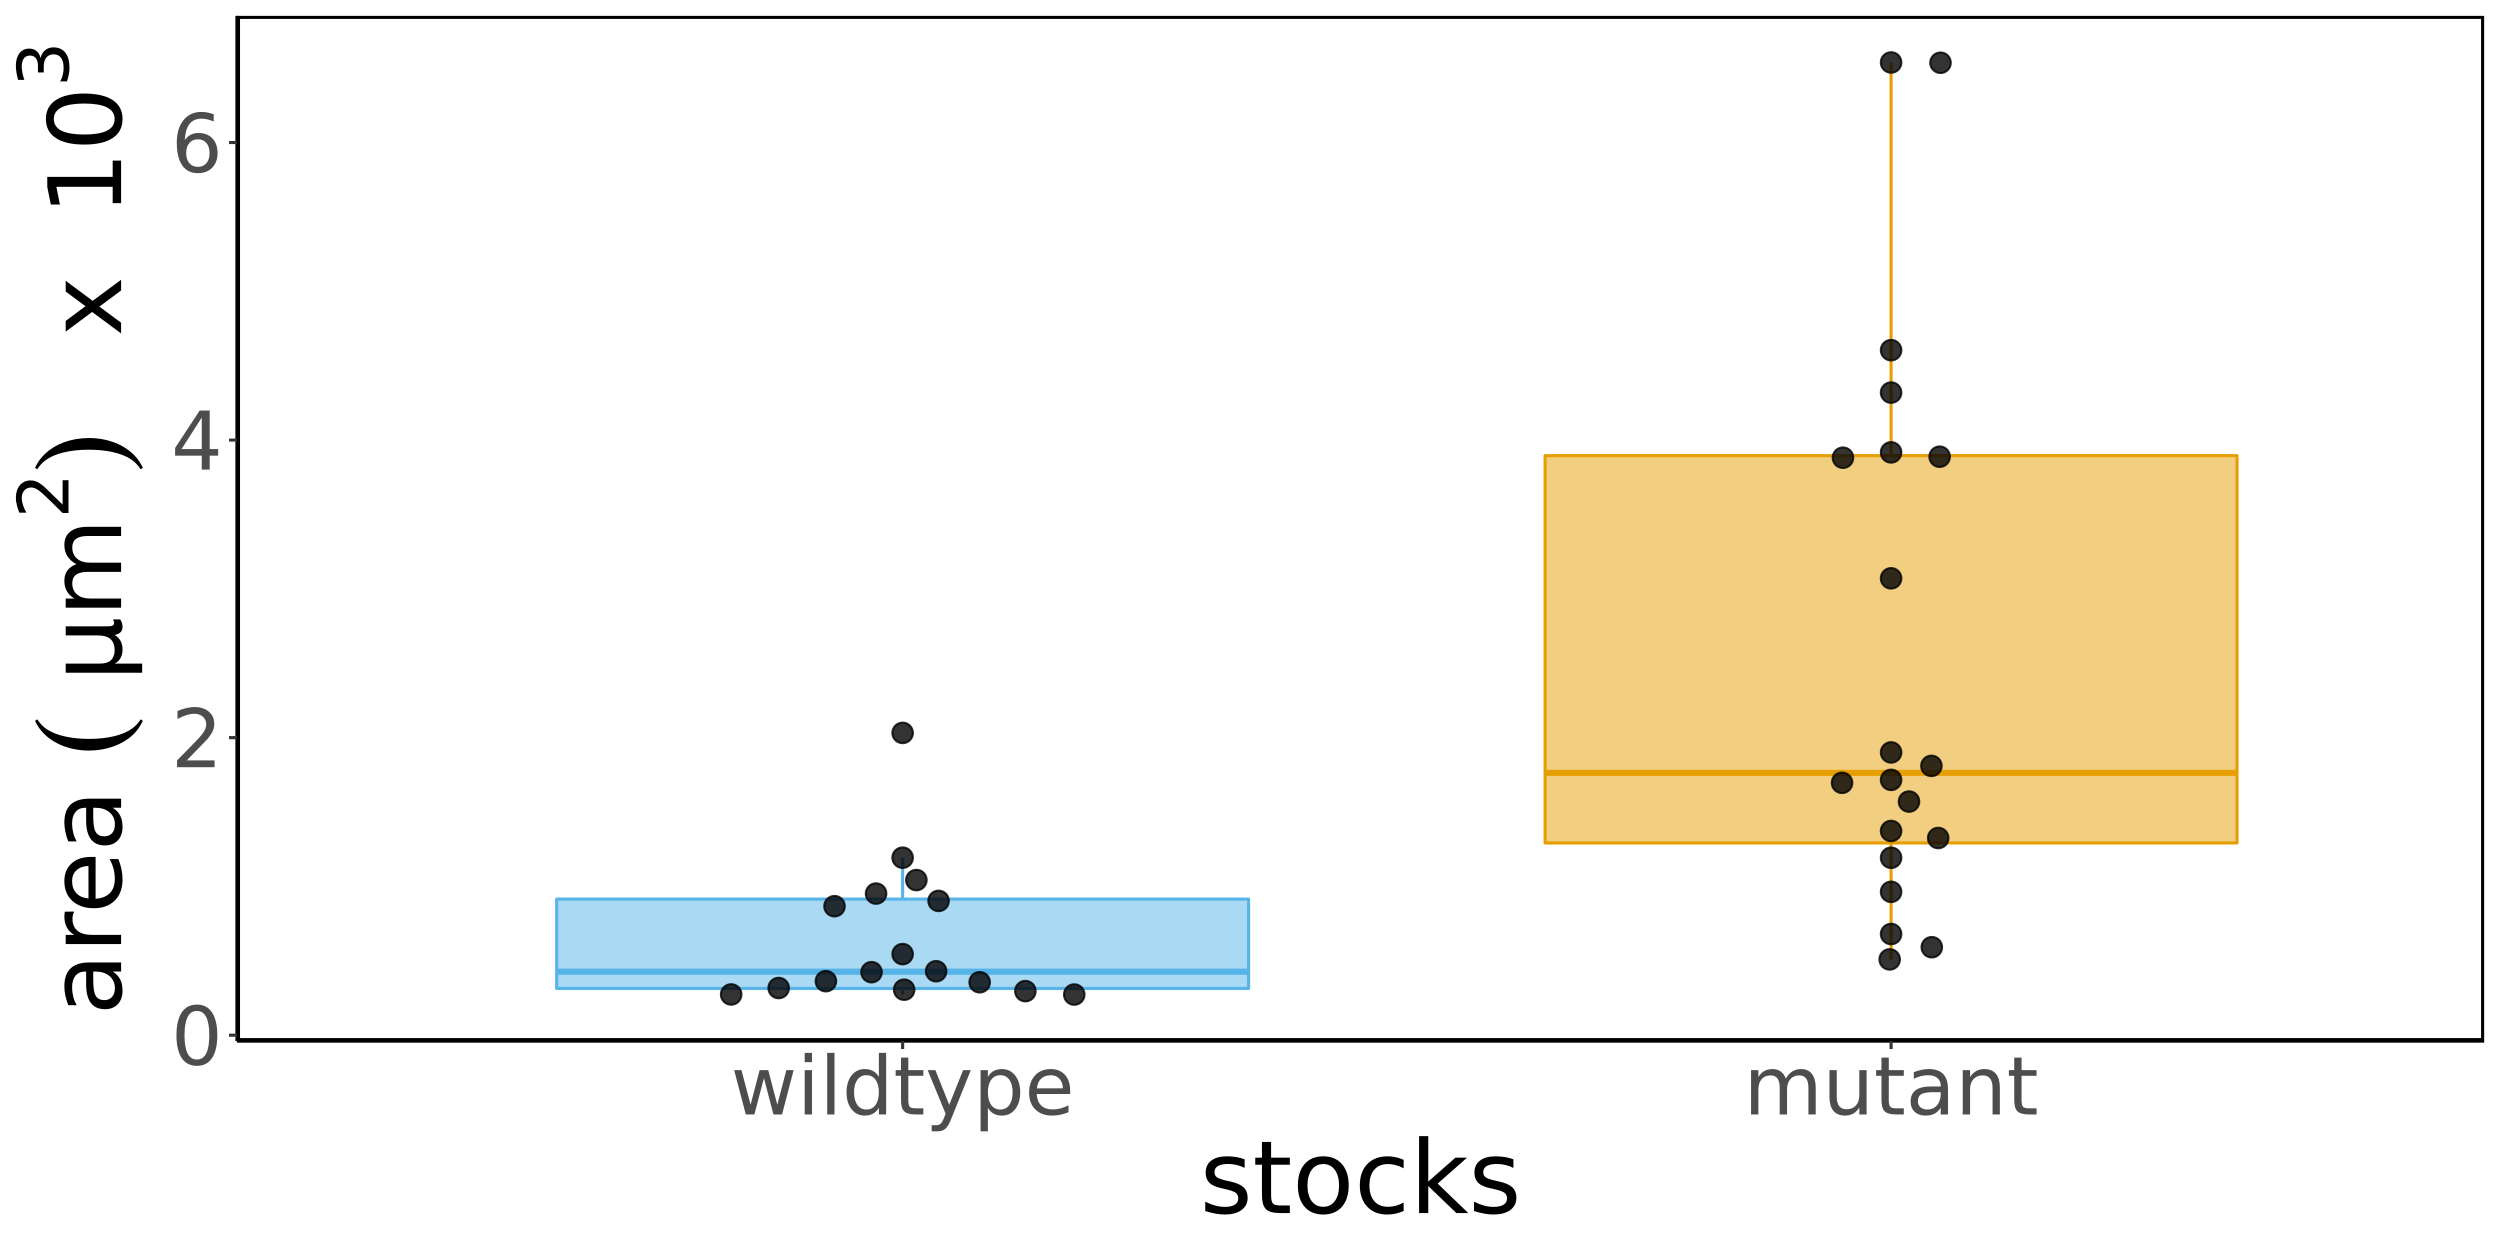
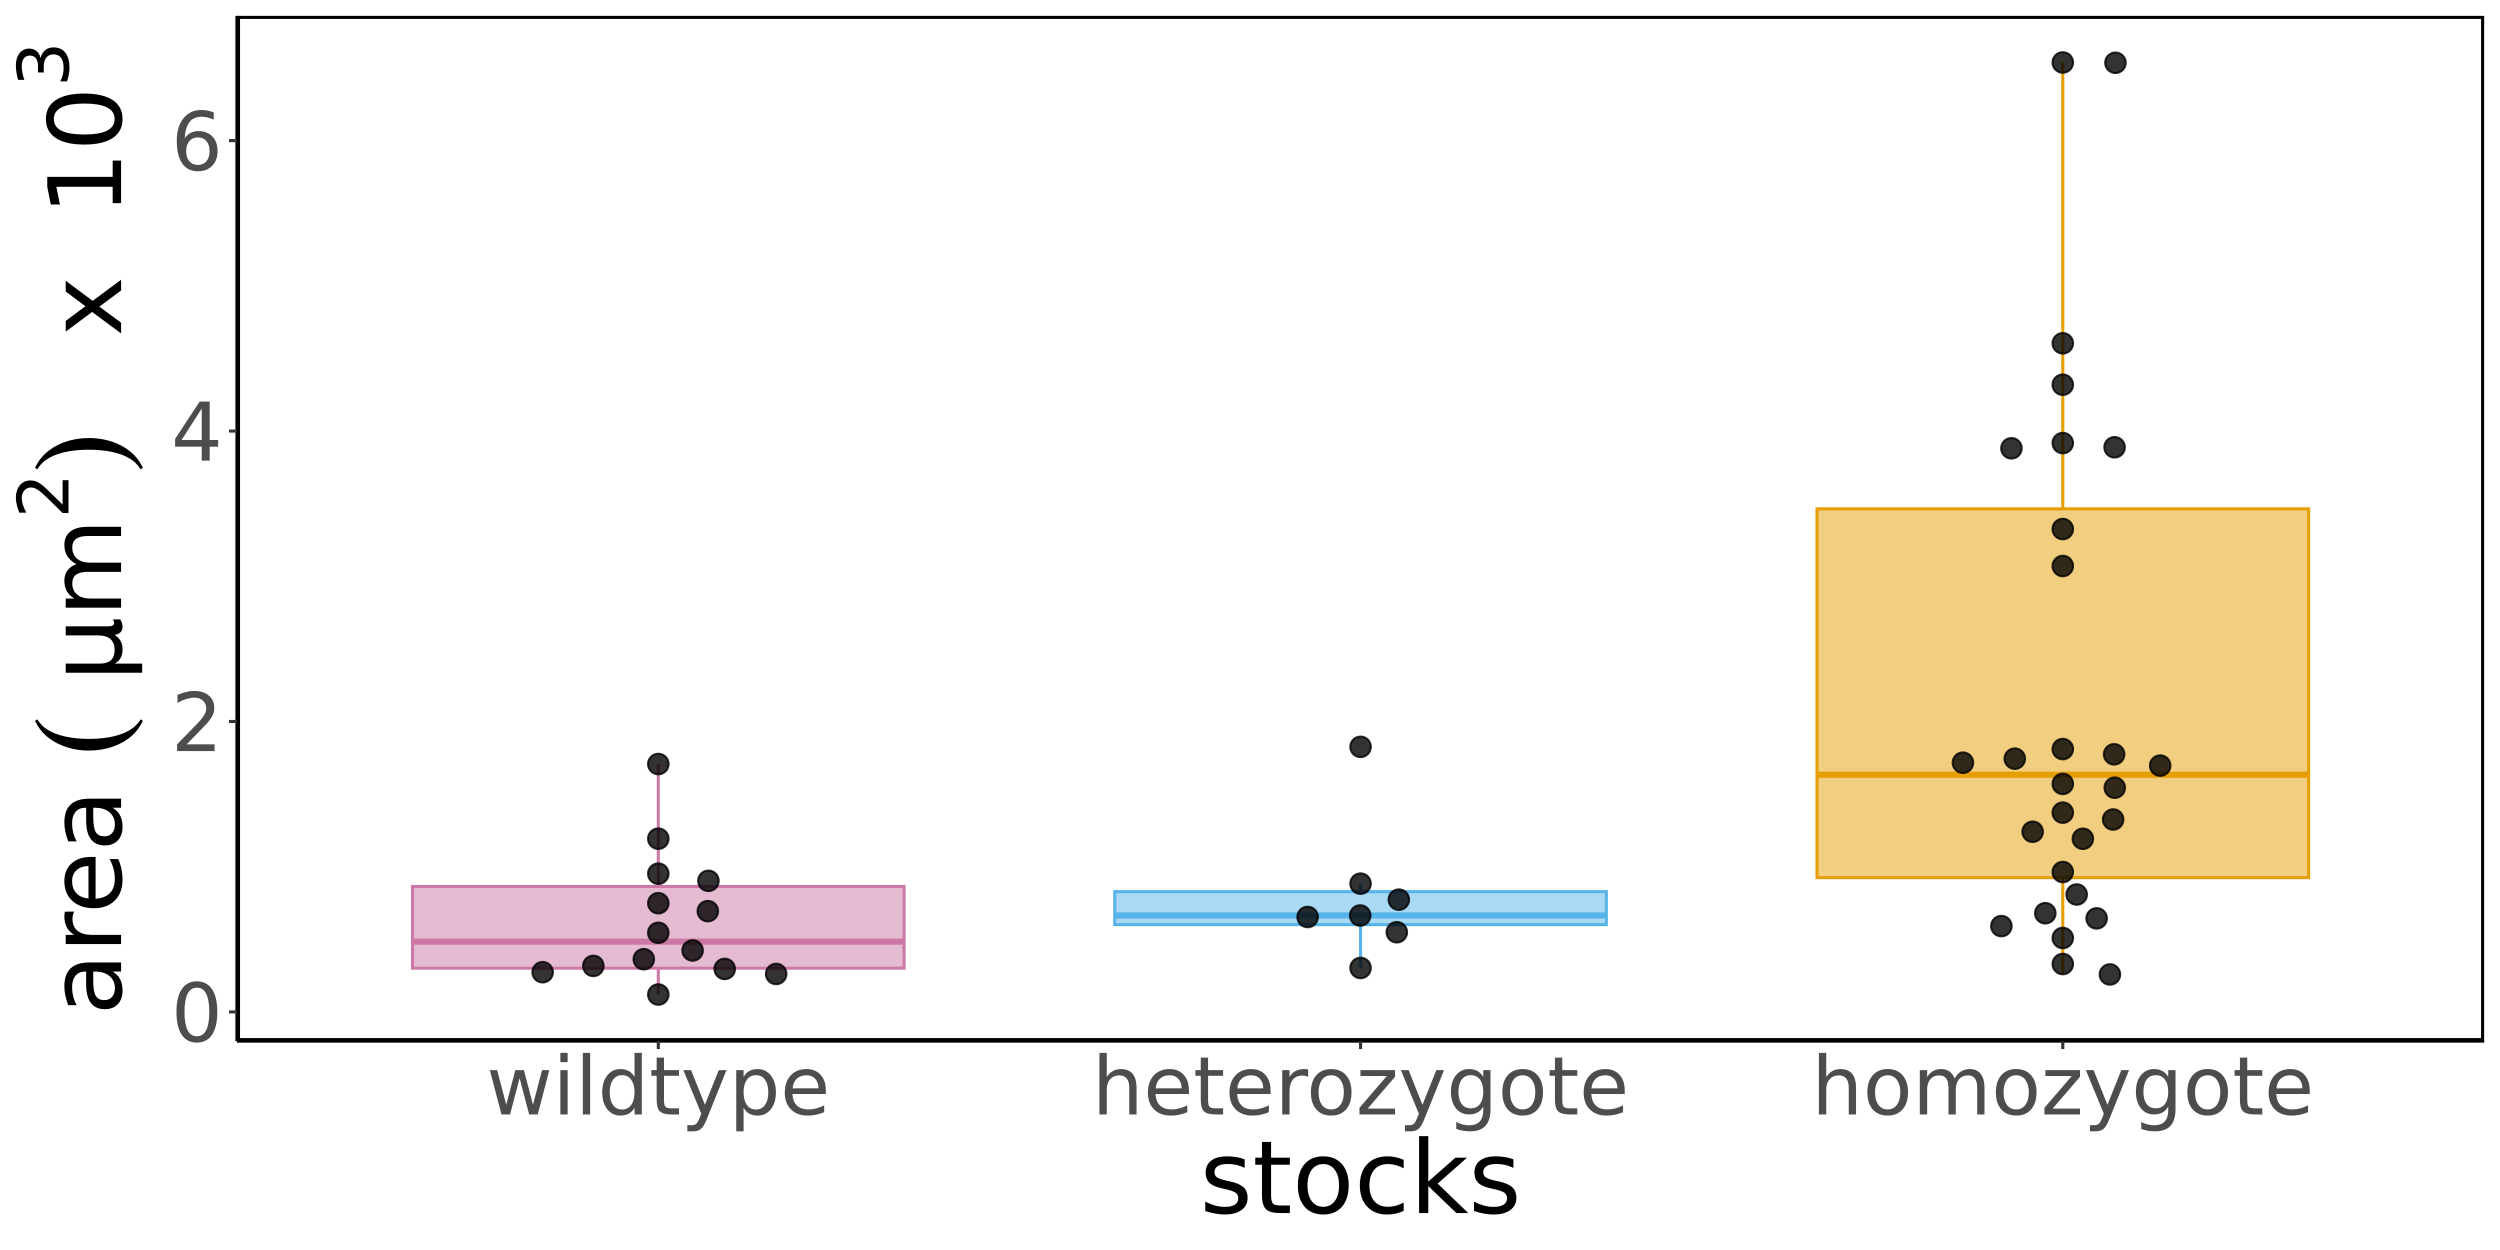
<svg xmlns="http://www.w3.org/2000/svg" class="svglite" width="864.00pt" height="432.00pt" viewBox="0 0 864.00 432.00">
  <defs>
    <style type="text/css">
    .svglite line, .svglite polyline, .svglite polygon, .svglite path, .svglite rect, .svglite circle {
      fill: none;
      stroke: #000000;
      stroke-linecap: round;
      stroke-linejoin: round;
      stroke-miterlimit: 10.00;
    }
    .svglite text {
      white-space: pre;
    }
  </style>
  </defs>
  <rect width="100%" height="100%" style="stroke: none; fill: #FFFFFF;" />
  <defs>
    <clipPath id="cpMC4wMHw4NjQuMDB8MC4wMHw0MzIuMDA=">
      <rect x="0.00" y="0.00" width="864.00" height="432.00" />
    </clipPath>
  </defs>
  <g clip-path="url(#cpMC4wMHw4NjQuMDB8MC4wMHw0MzIuMDA=)">
-     <rect x="0.00" y="0.00" width="864.00" height="432.00" style="stroke-width: 1.07; stroke: #FFFFFF; fill: #FFFFFF;" />
+     <rect x="0" y="0.00" width="864.00" height="432.00" style="stroke-width: 1.07; stroke: #FFFFFF; fill: #FFFFFF;" />
  </g>
  <defs>
    <clipPath id="cpODEuODl8ODU4LjUyfDUuNDh8MzU5Ljgy">
      <rect x="81.89" y="5.48" width="776.63" height="354.34" />
    </clipPath>
  </defs>
  <g clip-path="url(#cpODEuODl8ODU4LjUyfDUuNDh8MzU5Ljgy)">
    <rect x="81.89" y="5.48" width="776.63" height="354.34" style="stroke-width: 2.13; fill: #FFFFFF;" />
-     <line x1="311.95" y1="310.72" x2="311.95" y2="296.42" style="stroke-width: 1.07; stroke: #56B4E9; stroke-linecap: butt;" />
-     <line x1="311.95" y1="341.60" x2="311.95" y2="343.71" style="stroke-width: 1.07; stroke: #56B4E9; stroke-linecap: butt;" />
-     <polygon points="192.39,310.72 192.39,341.60 431.51,341.60 431.51,310.72 192.39,310.72 " style="stroke-width: 1.07; stroke: #56B4E9; fill: #56B4E9; fill-opacity: 0.50;" />
-     <line x1="192.39" y1="335.82" x2="431.51" y2="335.82" style="stroke-width: 2.13; stroke: #56B4E9; stroke-linecap: butt;" />
-     <line x1="653.56" y1="157.47" x2="653.56" y2="21.59" style="stroke-width: 1.07; stroke: #E69F03; stroke-linecap: butt;" />
-     <line x1="653.56" y1="291.33" x2="653.56" y2="331.57" style="stroke-width: 1.07; stroke: #E69F03; stroke-linecap: butt;" />
-     <polygon points="533.99,157.47 533.99,291.33 773.12,291.33 773.12,157.47 533.99,157.47 " style="stroke-width: 1.07; stroke: #E69F03; fill: #E69F03; fill-opacity: 0.50;" />
-     <line x1="533.99" y1="267.10" x2="773.12" y2="267.10" style="stroke-width: 2.13; stroke: #E69F03; stroke-linecap: butt;" />
-     <circle cx="653.56" cy="269.52" r="3.56" style="stroke-width: 0.71; stroke: #000000; stroke-opacity: 0.80; fill: #000000; fill-opacity: 0.80;" />
-     <circle cx="653.56" cy="135.68" r="3.56" style="stroke-width: 0.71; stroke: #000000; stroke-opacity: 0.80; fill: #000000; fill-opacity: 0.80;" />
-     <circle cx="667.63" cy="327.36" r="3.56" style="stroke-width: 0.71; stroke: #000000; stroke-opacity: 0.80; fill: #000000; fill-opacity: 0.80;" />
-     <circle cx="653.56" cy="260.04" r="3.56" style="stroke-width: 0.71; stroke: #000000; stroke-opacity: 0.80; fill: #000000; fill-opacity: 0.80;" />
-     <circle cx="659.75" cy="277.02" r="3.56" style="stroke-width: 0.71; stroke: #000000; stroke-opacity: 0.80; fill: #000000; fill-opacity: 0.80;" />
-     <circle cx="653.56" cy="322.80" r="3.56" style="stroke-width: 0.71; stroke: #000000; stroke-opacity: 0.80; fill: #000000; fill-opacity: 0.80;" />
-     <circle cx="653.56" cy="199.87" r="3.56" style="stroke-width: 0.71; stroke: #000000; stroke-opacity: 0.80; fill: #000000; fill-opacity: 0.80;" />
-     <circle cx="670.34" cy="157.84" r="3.56" style="stroke-width: 0.71; stroke: #000000; stroke-opacity: 0.80; fill: #000000; fill-opacity: 0.80;" />
-     <circle cx="653.07" cy="331.57" r="3.56" style="stroke-width: 0.71; stroke: #000000; stroke-opacity: 0.80; fill: #000000; fill-opacity: 0.80;" />
-     <circle cx="653.56" cy="21.59" r="3.56" style="stroke-width: 0.71; stroke: #000000; stroke-opacity: 0.80; fill: #000000; fill-opacity: 0.80;" />
-     <circle cx="636.61" cy="270.54" r="3.56" style="stroke-width: 0.71; stroke: #000000; stroke-opacity: 0.80; fill: #000000; fill-opacity: 0.80;" />
-     <circle cx="653.56" cy="287.19" r="3.56" style="stroke-width: 0.71; stroke: #000000; stroke-opacity: 0.80; fill: #000000; fill-opacity: 0.80;" />
-     <circle cx="667.50" cy="264.69" r="3.56" style="stroke-width: 0.71; stroke: #000000; stroke-opacity: 0.80; fill: #000000; fill-opacity: 0.80;" />
-     <circle cx="636.93" cy="158.19" r="3.56" style="stroke-width: 0.71; stroke: #000000; stroke-opacity: 0.80; fill: #000000; fill-opacity: 0.80;" />
-     <circle cx="653.56" cy="121.02" r="3.56" style="stroke-width: 0.71; stroke: #000000; stroke-opacity: 0.80; fill: #000000; fill-opacity: 0.80;" />
-     <circle cx="653.56" cy="156.35" r="3.56" style="stroke-width: 0.71; stroke: #000000; stroke-opacity: 0.80; fill: #000000; fill-opacity: 0.80;" />
-     <circle cx="670.64" cy="21.69" r="3.56" style="stroke-width: 0.71; stroke: #000000; stroke-opacity: 0.80; fill: #000000; fill-opacity: 0.80;" />
-     <circle cx="669.84" cy="289.62" r="3.56" style="stroke-width: 0.71; stroke: #000000; stroke-opacity: 0.80; fill: #000000; fill-opacity: 0.80;" />
-     <circle cx="653.56" cy="308.22" r="3.56" style="stroke-width: 0.71; stroke: #000000; stroke-opacity: 0.80; fill: #000000; fill-opacity: 0.80;" />
-     <circle cx="653.56" cy="296.44" r="3.56" style="stroke-width: 0.71; stroke: #000000; stroke-opacity: 0.80; fill: #000000; fill-opacity: 0.80;" />
-     <circle cx="269.11" cy="341.46" r="3.56" style="stroke-width: 0.71; stroke: #000000; stroke-opacity: 0.80; fill: #000000; fill-opacity: 0.80;" />
-     <circle cx="316.70" cy="304.15" r="3.56" style="stroke-width: 0.71; stroke: #000000; stroke-opacity: 0.80; fill: #000000; fill-opacity: 0.80;" />
-     <circle cx="311.95" cy="329.74" r="3.56" style="stroke-width: 0.71; stroke: #000000; stroke-opacity: 0.80; fill: #000000; fill-opacity: 0.80;" />
-     <circle cx="354.37" cy="342.53" r="3.56" style="stroke-width: 0.71; stroke: #000000; stroke-opacity: 0.80; fill: #000000; fill-opacity: 0.80;" />
-     <circle cx="312.48" cy="342.04" r="3.56" style="stroke-width: 0.71; stroke: #000000; stroke-opacity: 0.80; fill: #000000; fill-opacity: 0.80;" />
-     <circle cx="311.95" cy="253.29" r="3.56" style="stroke-width: 0.71; stroke: #000000; stroke-opacity: 0.80; fill: #000000; fill-opacity: 0.80;" />
-     <circle cx="301.20" cy="335.99" r="3.56" style="stroke-width: 0.71; stroke: #000000; stroke-opacity: 0.80; fill: #000000; fill-opacity: 0.80;" />
-     <circle cx="288.41" cy="313.18" r="3.56" style="stroke-width: 0.71; stroke: #000000; stroke-opacity: 0.80; fill: #000000; fill-opacity: 0.80;" />
-     <circle cx="285.43" cy="339.09" r="3.56" style="stroke-width: 0.71; stroke: #000000; stroke-opacity: 0.80; fill: #000000; fill-opacity: 0.80;" />
-     <circle cx="311.95" cy="296.42" r="3.56" style="stroke-width: 0.71; stroke: #000000; stroke-opacity: 0.80; fill: #000000; fill-opacity: 0.80;" />
-     <circle cx="302.77" cy="308.82" r="3.56" style="stroke-width: 0.71; stroke: #000000; stroke-opacity: 0.80; fill: #000000; fill-opacity: 0.80;" />
-     <circle cx="323.53" cy="335.66" r="3.56" style="stroke-width: 0.71; stroke: #000000; stroke-opacity: 0.80; fill: #000000; fill-opacity: 0.80;" />
-     <circle cx="324.37" cy="311.35" r="3.56" style="stroke-width: 0.71; stroke: #000000; stroke-opacity: 0.80; fill: #000000; fill-opacity: 0.80;" />
-     <circle cx="371.26" cy="343.71" r="3.56" style="stroke-width: 0.71; stroke: #000000; stroke-opacity: 0.80; fill: #000000; fill-opacity: 0.80;" />
-     <circle cx="252.69" cy="343.68" r="3.56" style="stroke-width: 0.71; stroke: #000000; stroke-opacity: 0.80; fill: #000000; fill-opacity: 0.80;" />
-     <circle cx="338.57" cy="339.47" r="3.56" style="stroke-width: 0.71; stroke: #000000; stroke-opacity: 0.80; fill: #000000; fill-opacity: 0.80;" />
+     <line x1="227.51" y1="306.36" x2="227.51" y2="264.05" style="stroke-width: 1.07; stroke: #CC79A7; stroke-linecap: butt;" />
+     <line x1="227.51" y1="334.60" x2="227.51" y2="343.71" style="stroke-width: 1.07; stroke: #CC79A7; stroke-linecap: butt;" />
+     <polygon points="142.56,306.36 142.56,334.60 312.45,334.60 312.45,306.36 142.56,306.36 " style="stroke-width: 1.07; stroke: #CC79A7; stroke-linecap: butt; stroke-linejoin: miter; fill: #CC79A7; fill-opacity: 0.50;" />
+     <line x1="142.56" y1="325.43" x2="312.45" y2="325.43" style="stroke-width: 2.13; stroke: #CC79A7; stroke-linecap: butt; stroke-linejoin: miter;" />
+     <line x1="470.21" y1="308.16" x2="470.21" y2="305.39" style="stroke-width: 1.07; stroke: #56B4E9; stroke-linecap: butt;" />
+     <line x1="470.21" y1="319.55" x2="470.21" y2="334.53" style="stroke-width: 1.07; stroke: #56B4E9; stroke-linecap: butt;" />
+     <polygon points="385.26,308.16 385.26,319.55 555.15,319.55 555.15,308.16 385.26,308.16 " style="stroke-width: 1.07; stroke: #56B4E9; stroke-linecap: butt; stroke-linejoin: miter; fill: #56B4E9; fill-opacity: 0.50;" />
+     <line x1="385.26" y1="316.39" x2="555.15" y2="316.39" style="stroke-width: 2.13; stroke: #56B4E9; stroke-linecap: butt; stroke-linejoin: miter;" />
+     <line x1="712.90" y1="175.86" x2="712.90" y2="21.59" style="stroke-width: 1.07; stroke: #E69F03; stroke-linecap: butt;" />
+     <line x1="712.90" y1="303.31" x2="712.90" y2="336.77" style="stroke-width: 1.07; stroke: #E69F03; stroke-linecap: butt;" />
+     <polygon points="627.96,175.86 627.96,303.31 797.85,303.31 797.85,175.86 627.96,175.86 " style="stroke-width: 1.07; stroke: #E69F03; stroke-linecap: butt; stroke-linejoin: miter; fill: #E69F03; fill-opacity: 0.50;" />
+     <line x1="627.96" y1="267.75" x2="797.85" y2="267.75" style="stroke-width: 2.13; stroke: #E69F03; stroke-linecap: butt; stroke-linejoin: miter;" />
+     <circle cx="205.06" cy="333.81" r="3.56" style="stroke-width: 0.71; stroke: #000000; stroke-opacity: 0.80; fill: #000000; fill-opacity: 0.80;" />
+     <circle cx="222.50" cy="331.50" r="3.56" style="stroke-width: 0.71; stroke: #000000; stroke-opacity: 0.80; fill: #000000; fill-opacity: 0.80;" />
+     <circle cx="227.51" cy="301.95" r="3.56" style="stroke-width: 0.71; stroke: #000000; stroke-opacity: 0.80; fill: #000000; fill-opacity: 0.80;" />
+     <circle cx="227.51" cy="343.71" r="3.56" style="stroke-width: 0.71; stroke: #000000; stroke-opacity: 0.80; fill: #000000; fill-opacity: 0.80;" />
+     <circle cx="187.54" cy="335.99" r="3.56" style="stroke-width: 0.71; stroke: #000000; stroke-opacity: 0.80; fill: #000000; fill-opacity: 0.80;" />
+     <circle cx="227.51" cy="312.15" r="3.56" style="stroke-width: 0.71; stroke: #000000; stroke-opacity: 0.80; fill: #000000; fill-opacity: 0.80;" />
+     <circle cx="250.46" cy="334.86" r="3.56" style="stroke-width: 0.71; stroke: #000000; stroke-opacity: 0.80; fill: #000000; fill-opacity: 0.80;" />
+     <circle cx="268.24" cy="336.60" r="3.56" style="stroke-width: 0.71; stroke: #000000; stroke-opacity: 0.80; fill: #000000; fill-opacity: 0.80;" />
+     <circle cx="227.51" cy="264.05" r="3.56" style="stroke-width: 0.71; stroke: #000000; stroke-opacity: 0.80; fill: #000000; fill-opacity: 0.80;" />
+     <circle cx="244.62" cy="314.89" r="3.56" style="stroke-width: 0.71; stroke: #000000; stroke-opacity: 0.80; fill: #000000; fill-opacity: 0.80;" />
+     <circle cx="227.51" cy="289.85" r="3.56" style="stroke-width: 0.71; stroke: #000000; stroke-opacity: 0.80; fill: #000000; fill-opacity: 0.80;" />
+     <circle cx="244.83" cy="304.42" r="3.56" style="stroke-width: 0.71; stroke: #000000; stroke-opacity: 0.80; fill: #000000; fill-opacity: 0.80;" />
+     <circle cx="227.51" cy="322.37" r="3.56" style="stroke-width: 0.71; stroke: #000000; stroke-opacity: 0.80; fill: #000000; fill-opacity: 0.80;" />
+     <circle cx="239.37" cy="328.48" r="3.56" style="stroke-width: 0.71; stroke: #000000; stroke-opacity: 0.80; fill: #000000; fill-opacity: 0.80;" />
+     <circle cx="483.44" cy="310.92" r="3.56" style="stroke-width: 0.71; stroke: #000000; stroke-opacity: 0.80; fill: #000000; fill-opacity: 0.80;" />
+     <circle cx="470.08" cy="316.39" r="3.56" style="stroke-width: 0.71; stroke: #000000; stroke-opacity: 0.80; fill: #000000; fill-opacity: 0.80;" />
+     <circle cx="470.21" cy="305.39" r="3.56" style="stroke-width: 0.71; stroke: #000000; stroke-opacity: 0.80; fill: #000000; fill-opacity: 0.80;" />
+     <circle cx="482.73" cy="322.18" r="3.56" style="stroke-width: 0.71; stroke: #000000; stroke-opacity: 0.80; fill: #000000; fill-opacity: 0.80;" />
+     <circle cx="470.21" cy="258.11" r="3.56" style="stroke-width: 0.71; stroke: #000000; stroke-opacity: 0.80; fill: #000000; fill-opacity: 0.80;" />
+     <circle cx="470.21" cy="334.53" r="3.56" style="stroke-width: 0.71; stroke: #000000; stroke-opacity: 0.80; fill: #000000; fill-opacity: 0.80;" />
+     <circle cx="451.91" cy="316.91" r="3.56" style="stroke-width: 0.71; stroke: #000000; stroke-opacity: 0.80; fill: #000000; fill-opacity: 0.80;" />
+     <circle cx="691.68" cy="320.06" r="3.56" style="stroke-width: 0.71; stroke: #000000; stroke-opacity: 0.80; fill: #000000; fill-opacity: 0.80;" />
+     <circle cx="712.90" cy="324.17" r="3.56" style="stroke-width: 0.71; stroke: #000000; stroke-opacity: 0.80; fill: #000000; fill-opacity: 0.80;" />
+     <circle cx="678.39" cy="263.59" r="3.56" style="stroke-width: 0.71; stroke: #000000; stroke-opacity: 0.80; fill: #000000; fill-opacity: 0.80;" />
+     <circle cx="712.90" cy="270.92" r="3.56" style="stroke-width: 0.71; stroke: #000000; stroke-opacity: 0.80; fill: #000000; fill-opacity: 0.80;" />
+     <circle cx="712.90" cy="21.59" r="3.56" style="stroke-width: 0.71; stroke: #000000; stroke-opacity: 0.80; fill: #000000; fill-opacity: 0.80;" />
+     <circle cx="712.90" cy="195.61" r="3.56" style="stroke-width: 0.71; stroke: #000000; stroke-opacity: 0.80; fill: #000000; fill-opacity: 0.80;" />
+     <circle cx="746.56" cy="264.59" r="3.56" style="stroke-width: 0.71; stroke: #000000; stroke-opacity: 0.80; fill: #000000; fill-opacity: 0.80;" />
+     <circle cx="712.90" cy="280.85" r="3.56" style="stroke-width: 0.71; stroke: #000000; stroke-opacity: 0.80; fill: #000000; fill-opacity: 0.80;" />
+     <circle cx="712.90" cy="132.96" r="3.56" style="stroke-width: 0.71; stroke: #000000; stroke-opacity: 0.80; fill: #000000; fill-opacity: 0.80;" />
+     <circle cx="706.85" cy="315.61" r="3.56" style="stroke-width: 0.71; stroke: #000000; stroke-opacity: 0.80; fill: #000000; fill-opacity: 0.80;" />
+     <circle cx="730.80" cy="154.58" r="3.56" style="stroke-width: 0.71; stroke: #000000; stroke-opacity: 0.80; fill: #000000; fill-opacity: 0.80;" />
+     <circle cx="712.90" cy="258.88" r="3.56" style="stroke-width: 0.71; stroke: #000000; stroke-opacity: 0.80; fill: #000000; fill-opacity: 0.80;" />
+     <circle cx="712.90" cy="118.65" r="3.56" style="stroke-width: 0.71; stroke: #000000; stroke-opacity: 0.80; fill: #000000; fill-opacity: 0.80;" />
+     <circle cx="712.90" cy="301.37" r="3.56" style="stroke-width: 0.71; stroke: #000000; stroke-opacity: 0.80; fill: #000000; fill-opacity: 0.80;" />
+     <circle cx="731.10" cy="21.69" r="3.56" style="stroke-width: 0.71; stroke: #000000; stroke-opacity: 0.80; fill: #000000; fill-opacity: 0.80;" />
+     <circle cx="719.84" cy="289.88" r="3.56" style="stroke-width: 0.71; stroke: #000000; stroke-opacity: 0.80; fill: #000000; fill-opacity: 0.80;" />
+     <circle cx="712.90" cy="153.13" r="3.56" style="stroke-width: 0.71; stroke: #000000; stroke-opacity: 0.80; fill: #000000; fill-opacity: 0.80;" />
+     <circle cx="730.30" cy="283.22" r="3.56" style="stroke-width: 0.71; stroke: #000000; stroke-opacity: 0.80; fill: #000000; fill-opacity: 0.80;" />
+     <circle cx="695.16" cy="154.93" r="3.56" style="stroke-width: 0.71; stroke: #000000; stroke-opacity: 0.80; fill: #000000; fill-opacity: 0.80;" />
+     <circle cx="717.70" cy="309.14" r="3.56" style="stroke-width: 0.71; stroke: #000000; stroke-opacity: 0.80; fill: #000000; fill-opacity: 0.80;" />
+     <circle cx="730.64" cy="260.69" r="3.56" style="stroke-width: 0.71; stroke: #000000; stroke-opacity: 0.80; fill: #000000; fill-opacity: 0.80;" />
+     <circle cx="729.19" cy="336.77" r="3.56" style="stroke-width: 0.71; stroke: #000000; stroke-opacity: 0.80; fill: #000000; fill-opacity: 0.80;" />
+     <circle cx="724.60" cy="317.39" r="3.56" style="stroke-width: 0.71; stroke: #000000; stroke-opacity: 0.80; fill: #000000; fill-opacity: 0.80;" />
+     <circle cx="712.90" cy="182.84" r="3.56" style="stroke-width: 0.71; stroke: #000000; stroke-opacity: 0.80; fill: #000000; fill-opacity: 0.80;" />
+     <circle cx="730.86" cy="272.23" r="3.56" style="stroke-width: 0.71; stroke: #000000; stroke-opacity: 0.80; fill: #000000; fill-opacity: 0.80;" />
+     <circle cx="702.48" cy="287.45" r="3.56" style="stroke-width: 0.71; stroke: #000000; stroke-opacity: 0.80; fill: #000000; fill-opacity: 0.80;" />
+     <circle cx="696.31" cy="262.19" r="3.56" style="stroke-width: 0.71; stroke: #000000; stroke-opacity: 0.80; fill: #000000; fill-opacity: 0.80;" />
+     <circle cx="712.90" cy="333.17" r="3.56" style="stroke-width: 0.71; stroke: #000000; stroke-opacity: 0.80; fill: #000000; fill-opacity: 0.80;" />
  </g>
  <g clip-path="url(#cpMC4wMHw4NjQuMDB8MC4wMHw0MzIuMDA=)">
    <polyline points="81.89,359.82 81.89,5.48 " style="stroke-width: 1.07; stroke-linecap: butt;" />
-     <text x="76.96" y="367.97" text-anchor="end" style="font-size: 28.00px;fill: #4D4D4D; font-family: &quot;DejaVu Sans&quot;;" textLength="17.81px" lengthAdjust="spacingAndGlyphs">0</text>
-     <text x="76.96" y="265.13" text-anchor="end" style="font-size: 28.00px;fill: #4D4D4D; font-family: &quot;DejaVu Sans&quot;;" textLength="17.81px" lengthAdjust="spacingAndGlyphs">2</text>
-     <text x="76.96" y="162.30" text-anchor="end" style="font-size: 28.00px;fill: #4D4D4D; font-family: &quot;DejaVu Sans&quot;;" textLength="17.81px" lengthAdjust="spacingAndGlyphs">4</text>
-     <text x="76.96" y="59.46" text-anchor="end" style="font-size: 28.00px;fill: #4D4D4D; font-family: &quot;DejaVu Sans&quot;;" textLength="17.81px" lengthAdjust="spacingAndGlyphs">6</text>
-     <polyline points="79.15,357.76 81.89,357.76 " style="stroke-width: 1.07; stroke: #333333; stroke-linecap: butt;" />
-     <polyline points="79.15,254.93 81.89,254.93 " style="stroke-width: 1.07; stroke: #333333; stroke-linecap: butt;" />
-     <polyline points="79.15,152.09 81.89,152.09 " style="stroke-width: 1.07; stroke: #333333; stroke-linecap: butt;" />
-     <polyline points="79.15,49.26 81.89,49.26 " style="stroke-width: 1.07; stroke: #333333; stroke-linecap: butt;" />
+     <text x="76.96" y="359.93" text-anchor="end" style="font-size: 28.00px;fill: #4D4D4D; font-family: &quot;DejaVu Sans&quot;;" textLength="17.81px" lengthAdjust="spacingAndGlyphs">0</text>
+     <text x="76.96" y="259.56" text-anchor="end" style="font-size: 28.00px;fill: #4D4D4D; font-family: &quot;DejaVu Sans&quot;;" textLength="17.81px" lengthAdjust="spacingAndGlyphs">2</text>
+     <text x="76.96" y="159.18" text-anchor="end" style="font-size: 28.00px;fill: #4D4D4D; font-family: &quot;DejaVu Sans&quot;;" textLength="17.81px" lengthAdjust="spacingAndGlyphs">4</text>
+     <text x="76.96" y="58.80" text-anchor="end" style="font-size: 28.00px;fill: #4D4D4D; font-family: &quot;DejaVu Sans&quot;;" textLength="17.81px" lengthAdjust="spacingAndGlyphs">6</text>
+     <polyline points="79.15,349.73 81.89,349.73 " style="stroke-width: 1.07; stroke: #333333; stroke-linecap: butt;" />
+     <polyline points="79.15,249.35 81.89,249.35 " style="stroke-width: 1.07; stroke: #333333; stroke-linecap: butt;" />
+     <polyline points="79.15,148.97 81.89,148.97 " style="stroke-width: 1.07; stroke: #333333; stroke-linecap: butt;" />
+     <polyline points="79.15,48.60 81.89,48.60 " style="stroke-width: 1.07; stroke: #333333; stroke-linecap: butt;" />
    <polyline points="81.89,359.82 858.52,359.82 " style="stroke-width: 1.07; stroke-linecap: butt;" />
-     <polyline points="311.95,362.56 311.95,359.82 " style="stroke-width: 1.07; stroke: #333333; stroke-linecap: butt;" />
-     <polyline points="653.56,362.56 653.56,359.82 " style="stroke-width: 1.07; stroke: #333333; stroke-linecap: butt;" />
-     <text x="311.95" y="385.16" text-anchor="middle" style="font-size: 28.00px;fill: #4D4D4D; font-family: &quot;DejaVu Sans&quot;;" textLength="118.79px" lengthAdjust="spacingAndGlyphs">wildtype</text>
-     <text x="653.56" y="385.16" text-anchor="middle" style="font-size: 28.00px;fill: #4D4D4D; font-family: &quot;DejaVu Sans&quot;;" textLength="101.89px" lengthAdjust="spacingAndGlyphs">mutant</text>
+     <polyline points="227.51,362.56 227.51,359.82 " style="stroke-width: 1.07; stroke: #333333; stroke-linecap: butt;" />
+     <polyline points="470.21,362.56 470.21,359.82 " style="stroke-width: 1.07; stroke: #333333; stroke-linecap: butt;" />
+     <polyline points="712.90,362.56 712.90,359.82 " style="stroke-width: 1.07; stroke: #333333; stroke-linecap: butt;" />
+     <text x="227.51" y="385.16" text-anchor="middle" style="font-size: 28.00px;fill: #4D4D4D; font-family: &quot;DejaVu Sans&quot;;" textLength="118.79px" lengthAdjust="spacingAndGlyphs">wildtype</text>
+     <text x="470.21" y="385.16" text-anchor="middle" style="font-size: 28.00px;fill: #4D4D4D; font-family: &quot;DejaVu Sans&quot;;" textLength="185.60px" lengthAdjust="spacingAndGlyphs">heterozygote</text>
+     <text x="712.90" y="385.16" text-anchor="middle" style="font-size: 28.00px;fill: #4D4D4D; font-family: &quot;DejaVu Sans&quot;;" textLength="173.66px" lengthAdjust="spacingAndGlyphs">homozygote</text>
    <text x="470.21" y="419.24" text-anchor="middle" style="font-size: 35.00px; font-family: &quot;DejaVu Sans&quot;;" textLength="111.12px" lengthAdjust="spacingAndGlyphs">stocks</text>
    <text transform="translate(41.85,350.89) rotate(-90)" style="font-size: 35.00px; font-family: &quot;DejaVu Sans&quot;;" textLength="89.18px" lengthAdjust="spacingAndGlyphs">area </text>
    <text transform="translate(41.85,261.71) rotate(-90)" style="font-size: 43.75px; font-family: &quot;Symbol&quot;;" textLength="26.25px" lengthAdjust="spacingAndGlyphs">(</text>
    <text transform="translate(41.85,235.46) rotate(-90)" style="font-size: 35.00px; font-family: &quot;DejaVu Sans&quot;;" textLength="22.27px" lengthAdjust="spacingAndGlyphs">µ</text>
    <text transform="translate(41.85,213.19) rotate(-90)" style="font-size: 35.00px; font-family: &quot;DejaVu Sans&quot;;" textLength="34.09px" lengthAdjust="spacingAndGlyphs">m</text>
    <text transform="translate(23.67,179.09) rotate(-90)" style="font-size: 24.50px; font-family: &quot;DejaVu Sans&quot;;" textLength="15.59px" lengthAdjust="spacingAndGlyphs">2</text>
    <text transform="translate(41.85,163.51) rotate(-90)" style="font-size: 43.75px; font-family: &quot;Symbol&quot;;" textLength="26.25px" lengthAdjust="spacingAndGlyphs">)</text>
    <text transform="translate(41.85,137.26) rotate(-90)" style="font-size: 35.00px; font-family: &quot;Symbol&quot;;" textLength="21.00px" lengthAdjust="spacingAndGlyphs"> </text>
    <text transform="translate(41.85,116.25) rotate(-90)" style="font-size: 35.00px; font-family: &quot;DejaVu Sans&quot;;" textLength="20.71px" lengthAdjust="spacingAndGlyphs">x</text>
    <text transform="translate(41.85,95.54) rotate(-90)" style="font-size: 35.00px; font-family: &quot;Symbol&quot;;" textLength="21.00px" lengthAdjust="spacingAndGlyphs"> </text>
    <text transform="translate(41.85,74.54) rotate(-90)" style="font-size: 35.00px; font-family: &quot;DejaVu Sans&quot;;" textLength="44.54px" lengthAdjust="spacingAndGlyphs">10</text>
    <text transform="translate(23.67,30.00) rotate(-90)" style="font-size: 24.50px; font-family: &quot;DejaVu Sans&quot;;" textLength="15.59px" lengthAdjust="spacingAndGlyphs">3</text>
  </g>
</svg>
